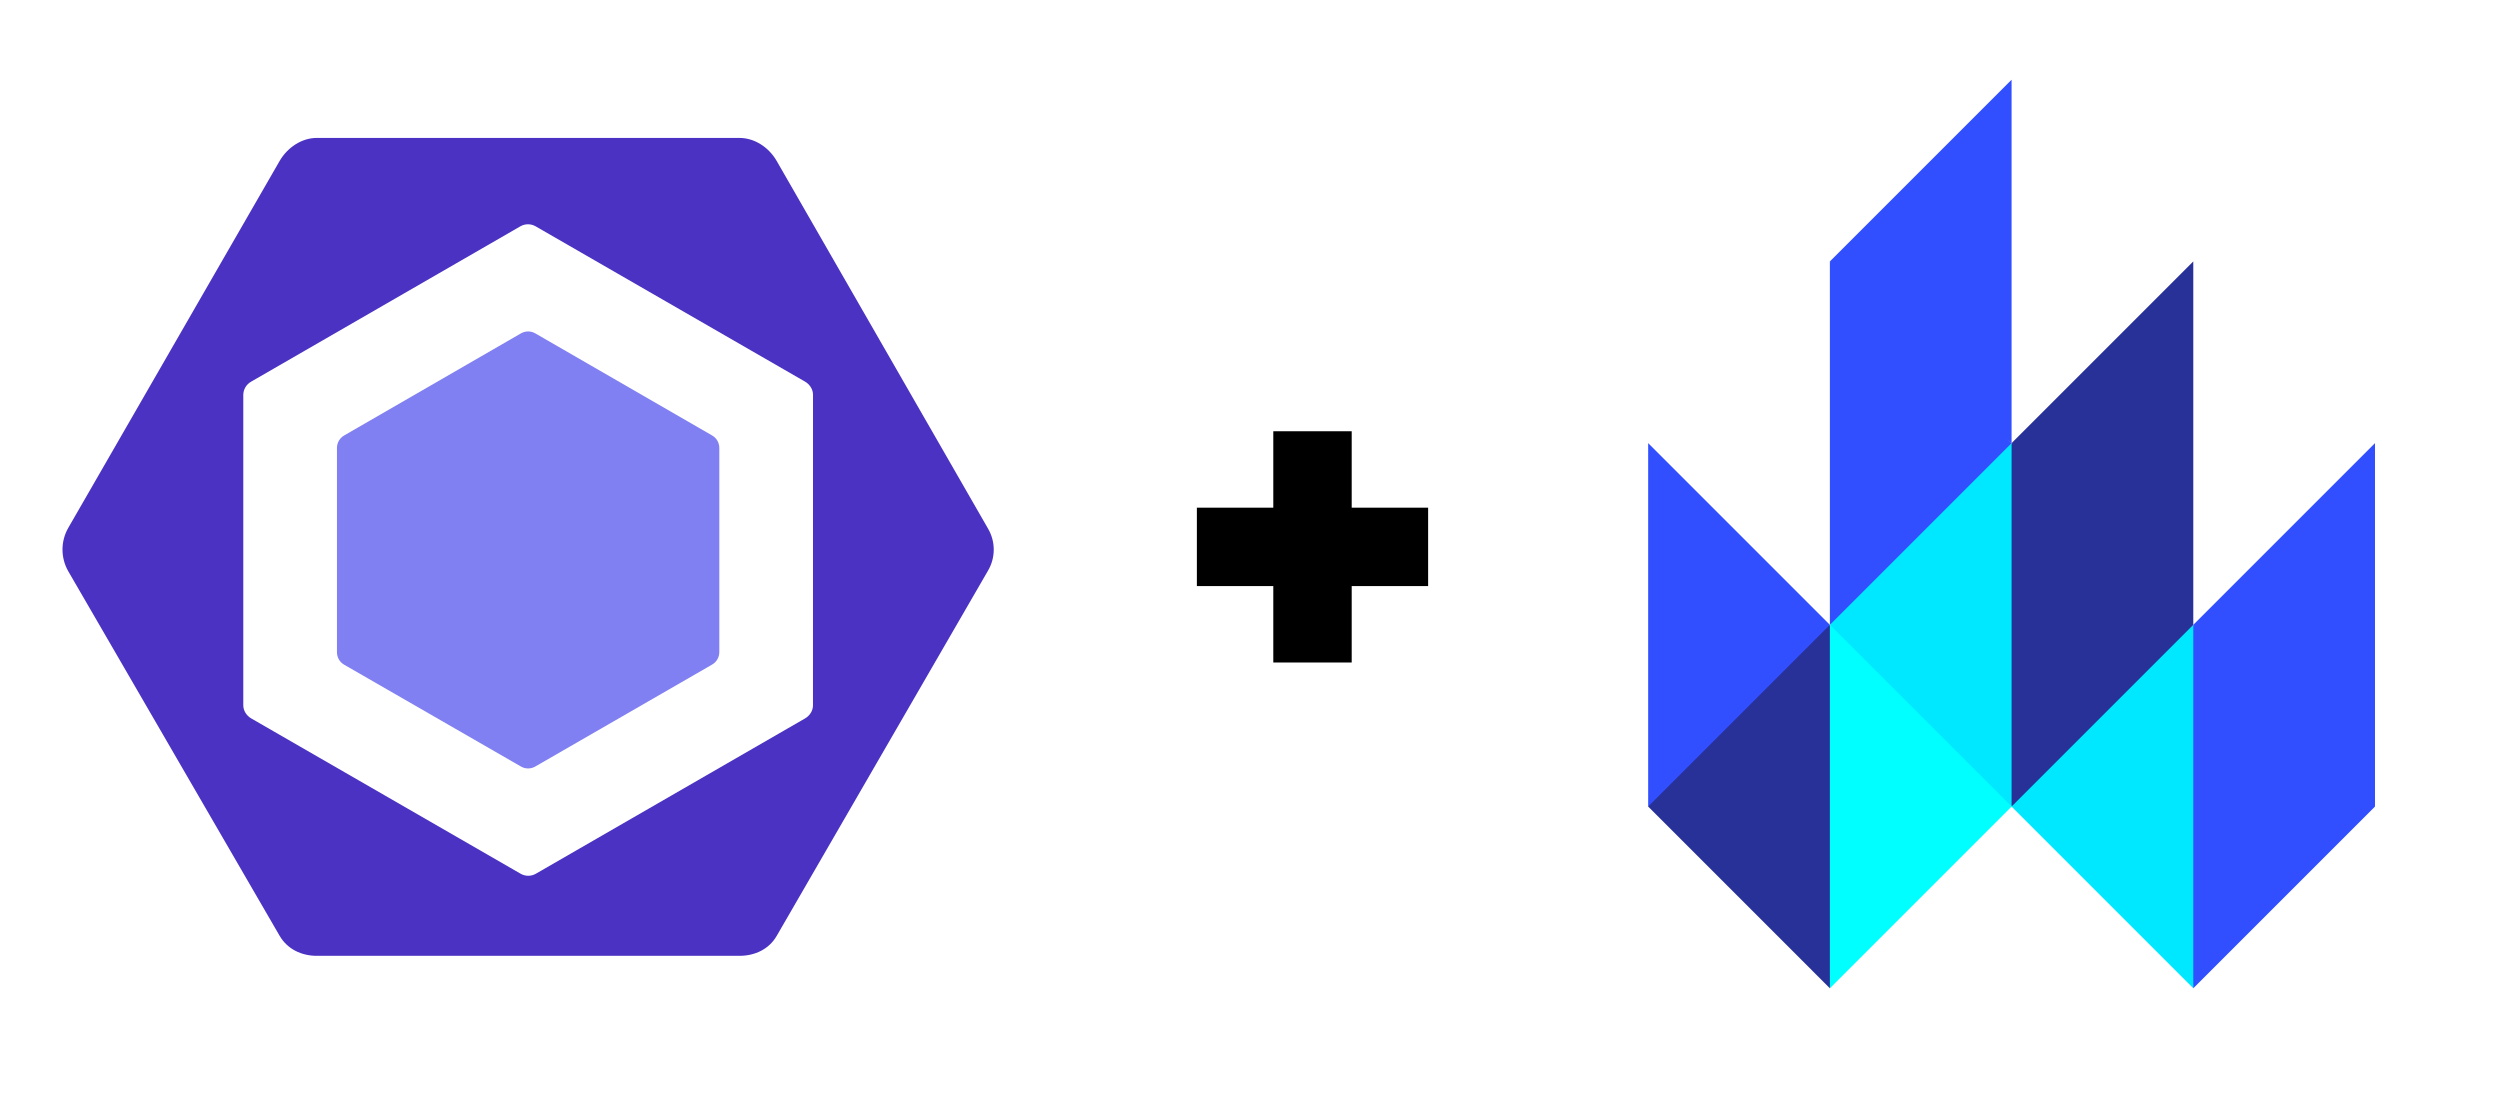
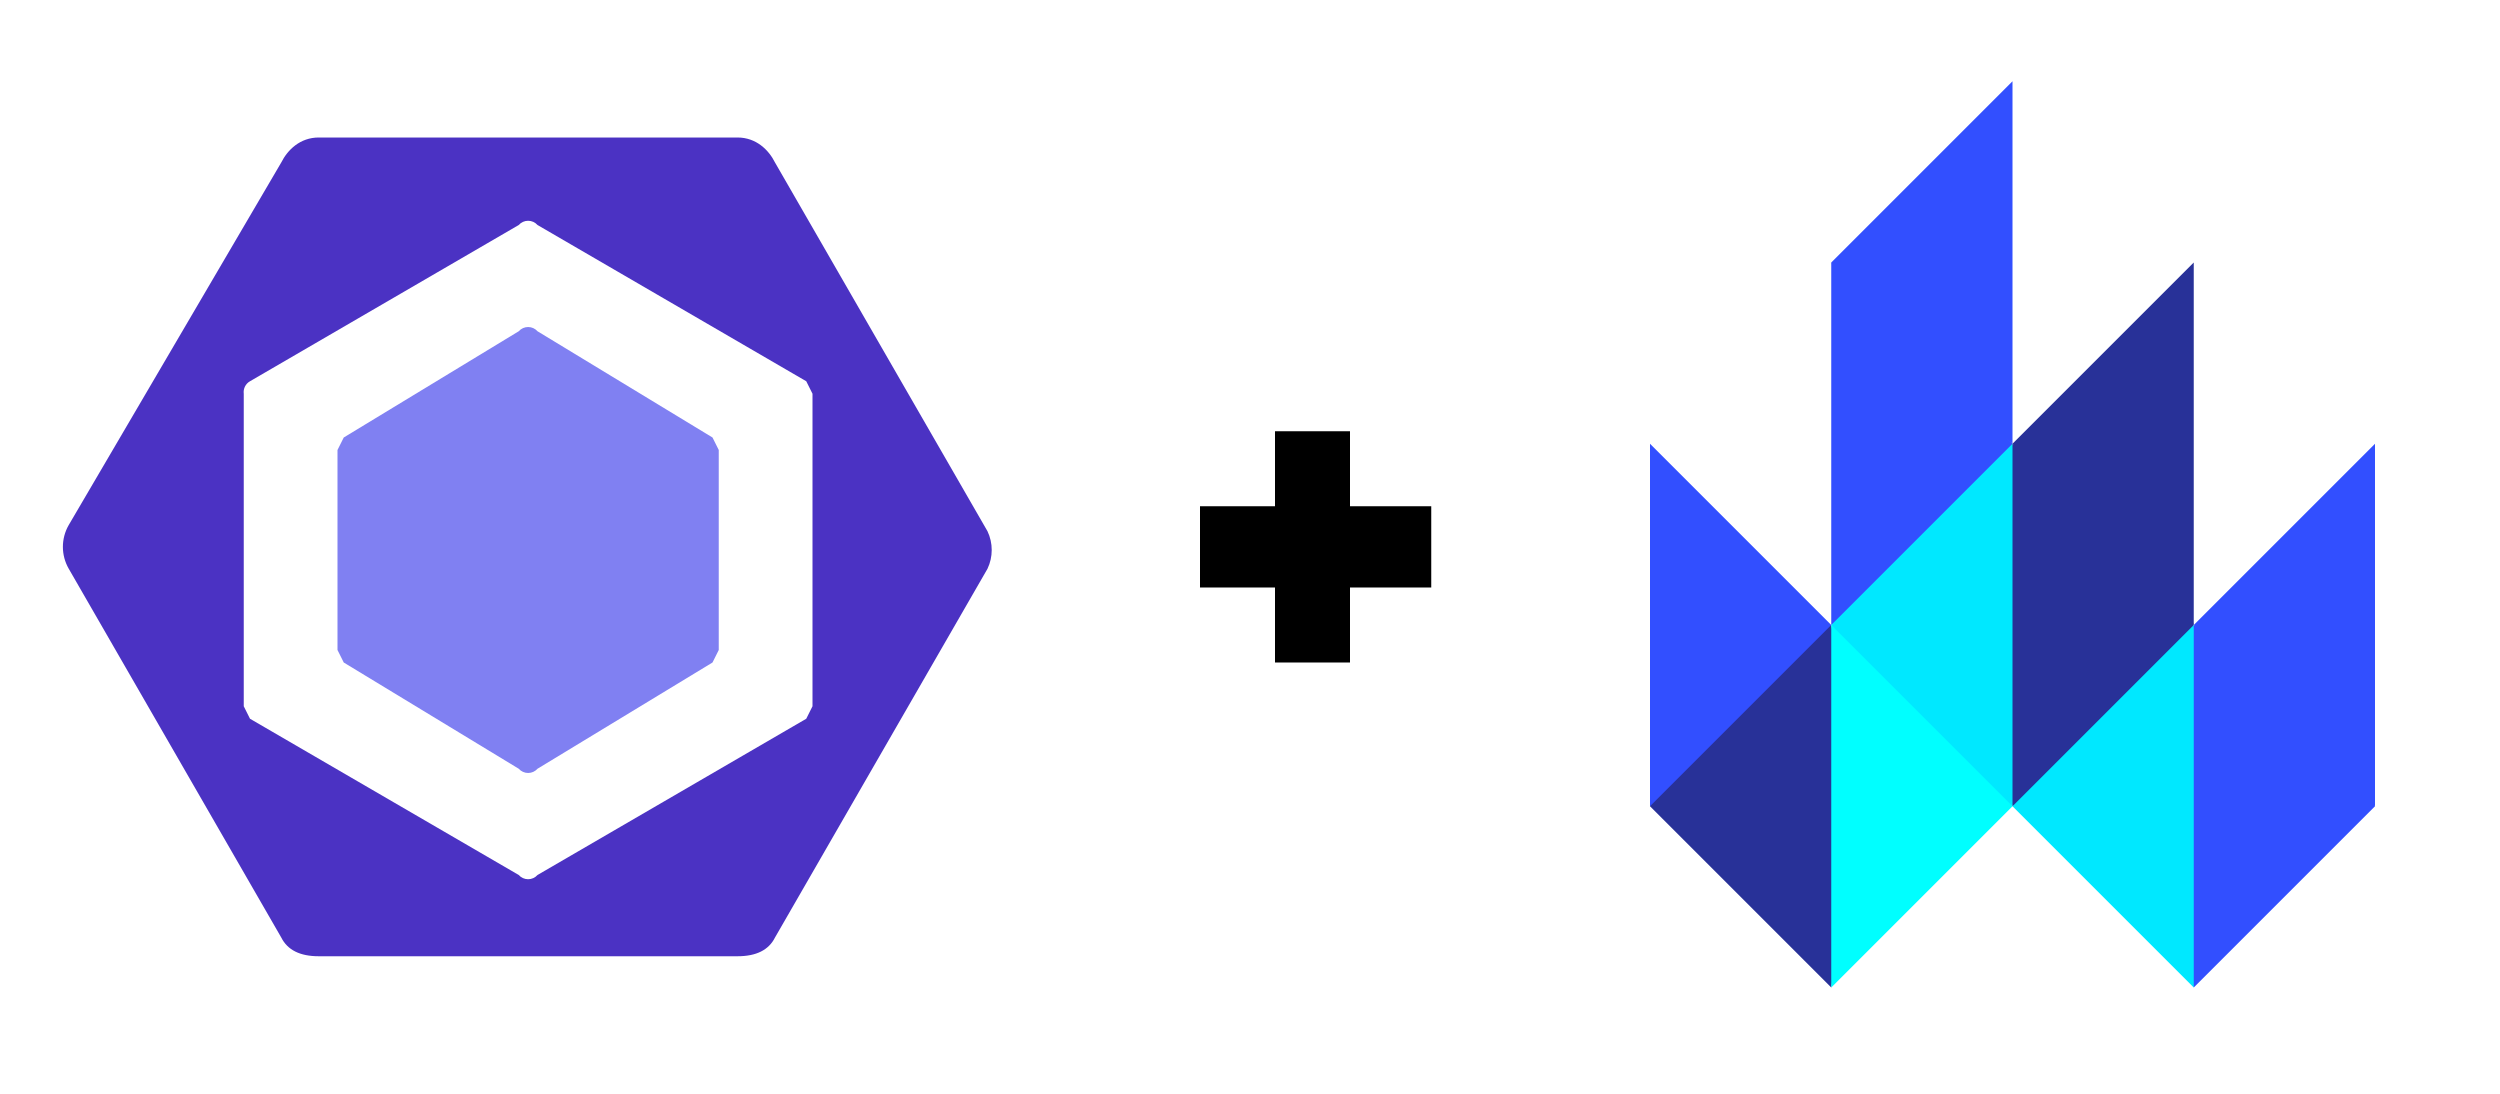
- <svg xmlns="http://www.w3.org/2000/svg" width="400" height="175">
-   <g id="Layer_1">
-     <g stroke="null" id="svg_16">
-       <path stroke="null" id="svg_5" d="m263.706,70.902l0,58.147a51.097,51.097 0 0 0 29.074,-29.074l-29.074,-29.074z" fill="#324fff" />
-       <path stroke="null" id="svg_6" d="m292.779,99.976c4.143,19.843 3.852,34.161 0,58.147l-29.074,-29.074l29.074,-29.074z" fill="#283198" />
-       <path stroke="null" id="svg_7" d="m292.779,99.976l0,58.147l29.074,-29.074a108.953,108.953 0 0 0 -29.074,-29.074z" fill="#0ff" />
-       <path stroke="null" id="svg_8" d="m321.853,12.755l0,58.147s-23.041,-17.662 -29.074,-29.074l29.074,-29.074z" fill="#324fff" />
-       <path stroke="null" id="svg_9" d="m292.779,41.829l0,58.147a61.636,61.636 0 0 0 29.074,-29.074l-29.074,-29.074z" fill="#324fff" />
-       <path stroke="null" id="svg_10" d="m321.853,70.902a132.285,132.285 0 0 1 0,58.147l-29.074,-29.074l29.074,-29.074z" fill="#00e8ff" />
-       <path stroke="null" id="svg_11" d="m321.853,70.902l0,58.147c12.356,-5.451 22.895,-13.81 29.074,-29.074c-4.288,-12.356 -13.156,-22.459 -29.074,-29.074z" fill="#283198" />
-       <path stroke="null" id="svg_12" d="m350.926,41.829l0,58.147l-29.074,-29.074l29.074,-29.074z" fill="#283198" />
-       <path stroke="null" id="svg_13" d="m350.926,99.976c4.434,19.625 3.562,38.959 0,58.147l-29.074,-29.074l29.074,-29.074z" fill="#00e8ff" />
-       <path stroke="null" id="svg_14" d="m350.926,99.976l0,58.147l29.074,-29.074c-3.925,-10.903 -13.301,-20.279 -29.074,-29.074z" fill="#324fff" />
-       <path stroke="null" id="svg_15" d="m380,70.902l0,58.147l-29.074,-29.074l29.074,-29.074z" fill="#324fff" />
-     </g>
-     <g stroke="null" id="svg_22">
-       <path stroke="null" id="svg_20" fill="#8080f2" d="m55.057,69.678l28.298,-16.339a2.282,2.282 0 0 1 2.289,0l28.301,16.339c0.708,0.41 1.145,1.164 1.145,1.984l0,32.682c0,0.815 -0.438,1.574 -1.145,1.984l-28.303,16.316a2.282,2.282 0 0 1 -2.289,0l-28.296,-16.297c-0.708,-0.41 -1.145,-1.164 -1.145,-1.984l0,-32.699c0,-0.815 0.438,-1.574 1.145,-1.984" />
-       <path stroke="null" id="svg_21" fill="#4b32c3" d="m158.078,84.564l-33.814,-58.822c-1.227,-2.128 -3.492,-3.674 -5.951,-3.674l-67.625,0c-2.456,0 -4.726,1.569 -5.953,3.695l-33.814,58.699a6.984,6.984 0 0 0 0,6.938l33.814,58.32c1.229,2.128 3.497,3.213 5.953,3.213l67.625,0c2.456,0 4.726,-1.055 5.953,-3.183l33.811,-58.436a6.635,6.635 0 0 0 0,-6.747m-27.998,28.287c0,0.861 -0.521,1.665 -1.271,2.095l-43.07,24.848a2.445,2.445 0 0 1 -2.438,0l-43.101,-24.848c-0.75,-0.433 -1.273,-1.234 -1.273,-2.095l0,-49.701a2.468,2.468 0 0 1 1.266,-2.095l43.07,-24.848a2.445,2.445 0 0 1 2.435,0l43.105,24.846c0.75,0.433 1.28,1.234 1.28,2.095l-0.005,49.703z" />
-     </g>
-     <path id="svg_23" d="m191.5,81.228l12.228,0l0,-12.228l12.544,0l0,12.228l12.228,0l0,12.544l-12.228,0l0,12.228l-12.544,0l0,-12.228l-12.228,0l0,-12.544z" fill="#000000" />
+ <svg xmlns="http://www.w3.org/2000/svg" viewBox="0 0 400 175">
+   <defs />
+   <g stroke="null">
+     <path fill="#324fff" d="M264 71v58a51 51 0 0029-29l-29-29z" />
+     <path fill="#283198" d="M293 100c4 20 4 34 0 58l-29-29 29-29z" />
+     <path fill="#0ff" d="M293 100v58l29-29a109 109 0 00-29-29z" />
+     <path fill="#324fff" d="M322 13v58s-23-18-29-29l29-29z" />
+     <path fill="#324fff" d="M293 42v58a62 62 0 0029-29l-29-29z" />
+     <path fill="#00e8ff" d="M322 71a132 132 0 010 58l-29-29 29-29z" />
+     <path fill="#283198" d="M322 71v58c12-5 23-14 29-29-4-12-13-22-29-29z" />
+     <path fill="#283198" d="M351 42v58l-29-29 29-29z" />
+     <path fill="#00e8ff" d="M351 100c4 20 3 39 0 58l-29-29 29-29z" />
+     <path fill="#324fff" d="M351 100v58l29-29c-4-11-13-20-29-29z" />
+     <path fill="#324fff" d="M380 71v58l-29-29 29-29z" />
  </g>
+   <g stroke="null">
+     <path fill="#8080f2" d="M55 70l28-17a2 2 0 013 0l28 17 1 2v32l-1 2-28 17a2 2 0 01-3 0l-28-17-1-2V72l1-2" />
+     <path fill="#4b32c3" d="M158 85l-34-59c-1-2-3-4-6-4H51c-3 0-5 2-6 4L11 84a7 7 0 000 7l34 59c1 2 3 3 6 3h67c3 0 5-1 6-3l34-59a7 7 0 000-6m-28 28l-1 2-43 25a2 2 0 01-3 0l-43-25-1-2V63a2 2 0 011-2l43-25a2 2 0 013 0l43 25 1 2v50z" />
+   </g>
+   <path d="M192 81h12V69h12v12h13v13h-13v12h-12V94h-12V81z" />
</svg>
